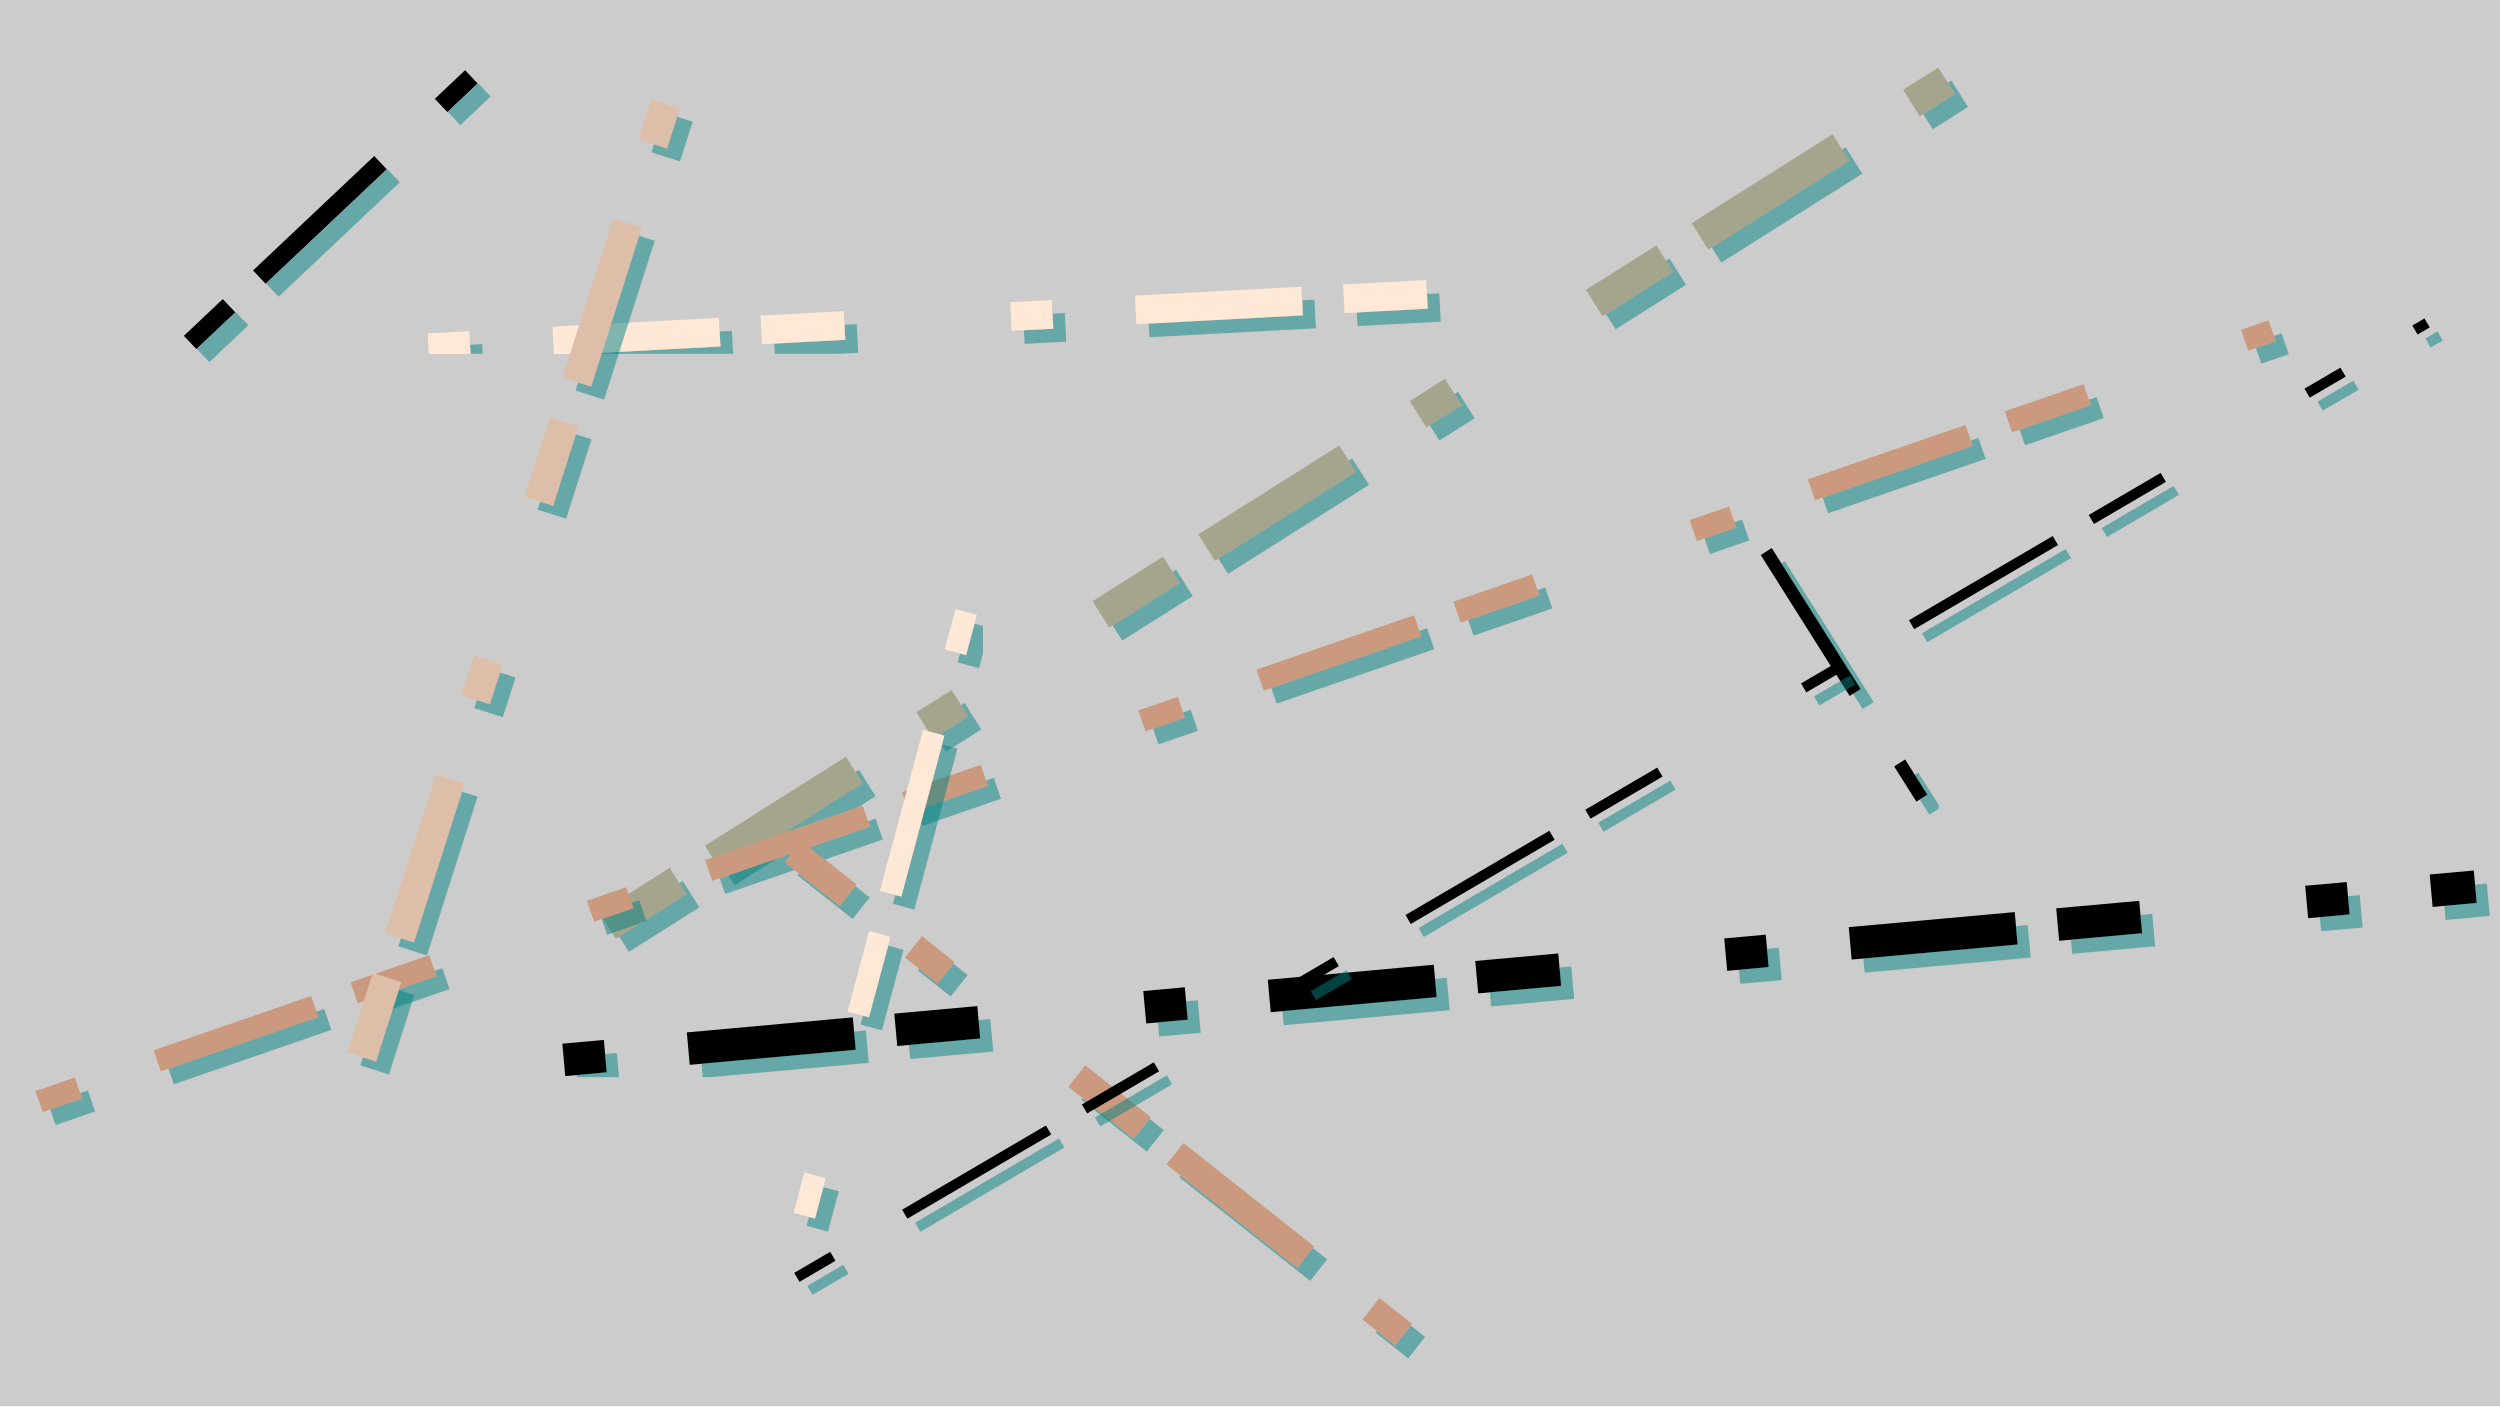
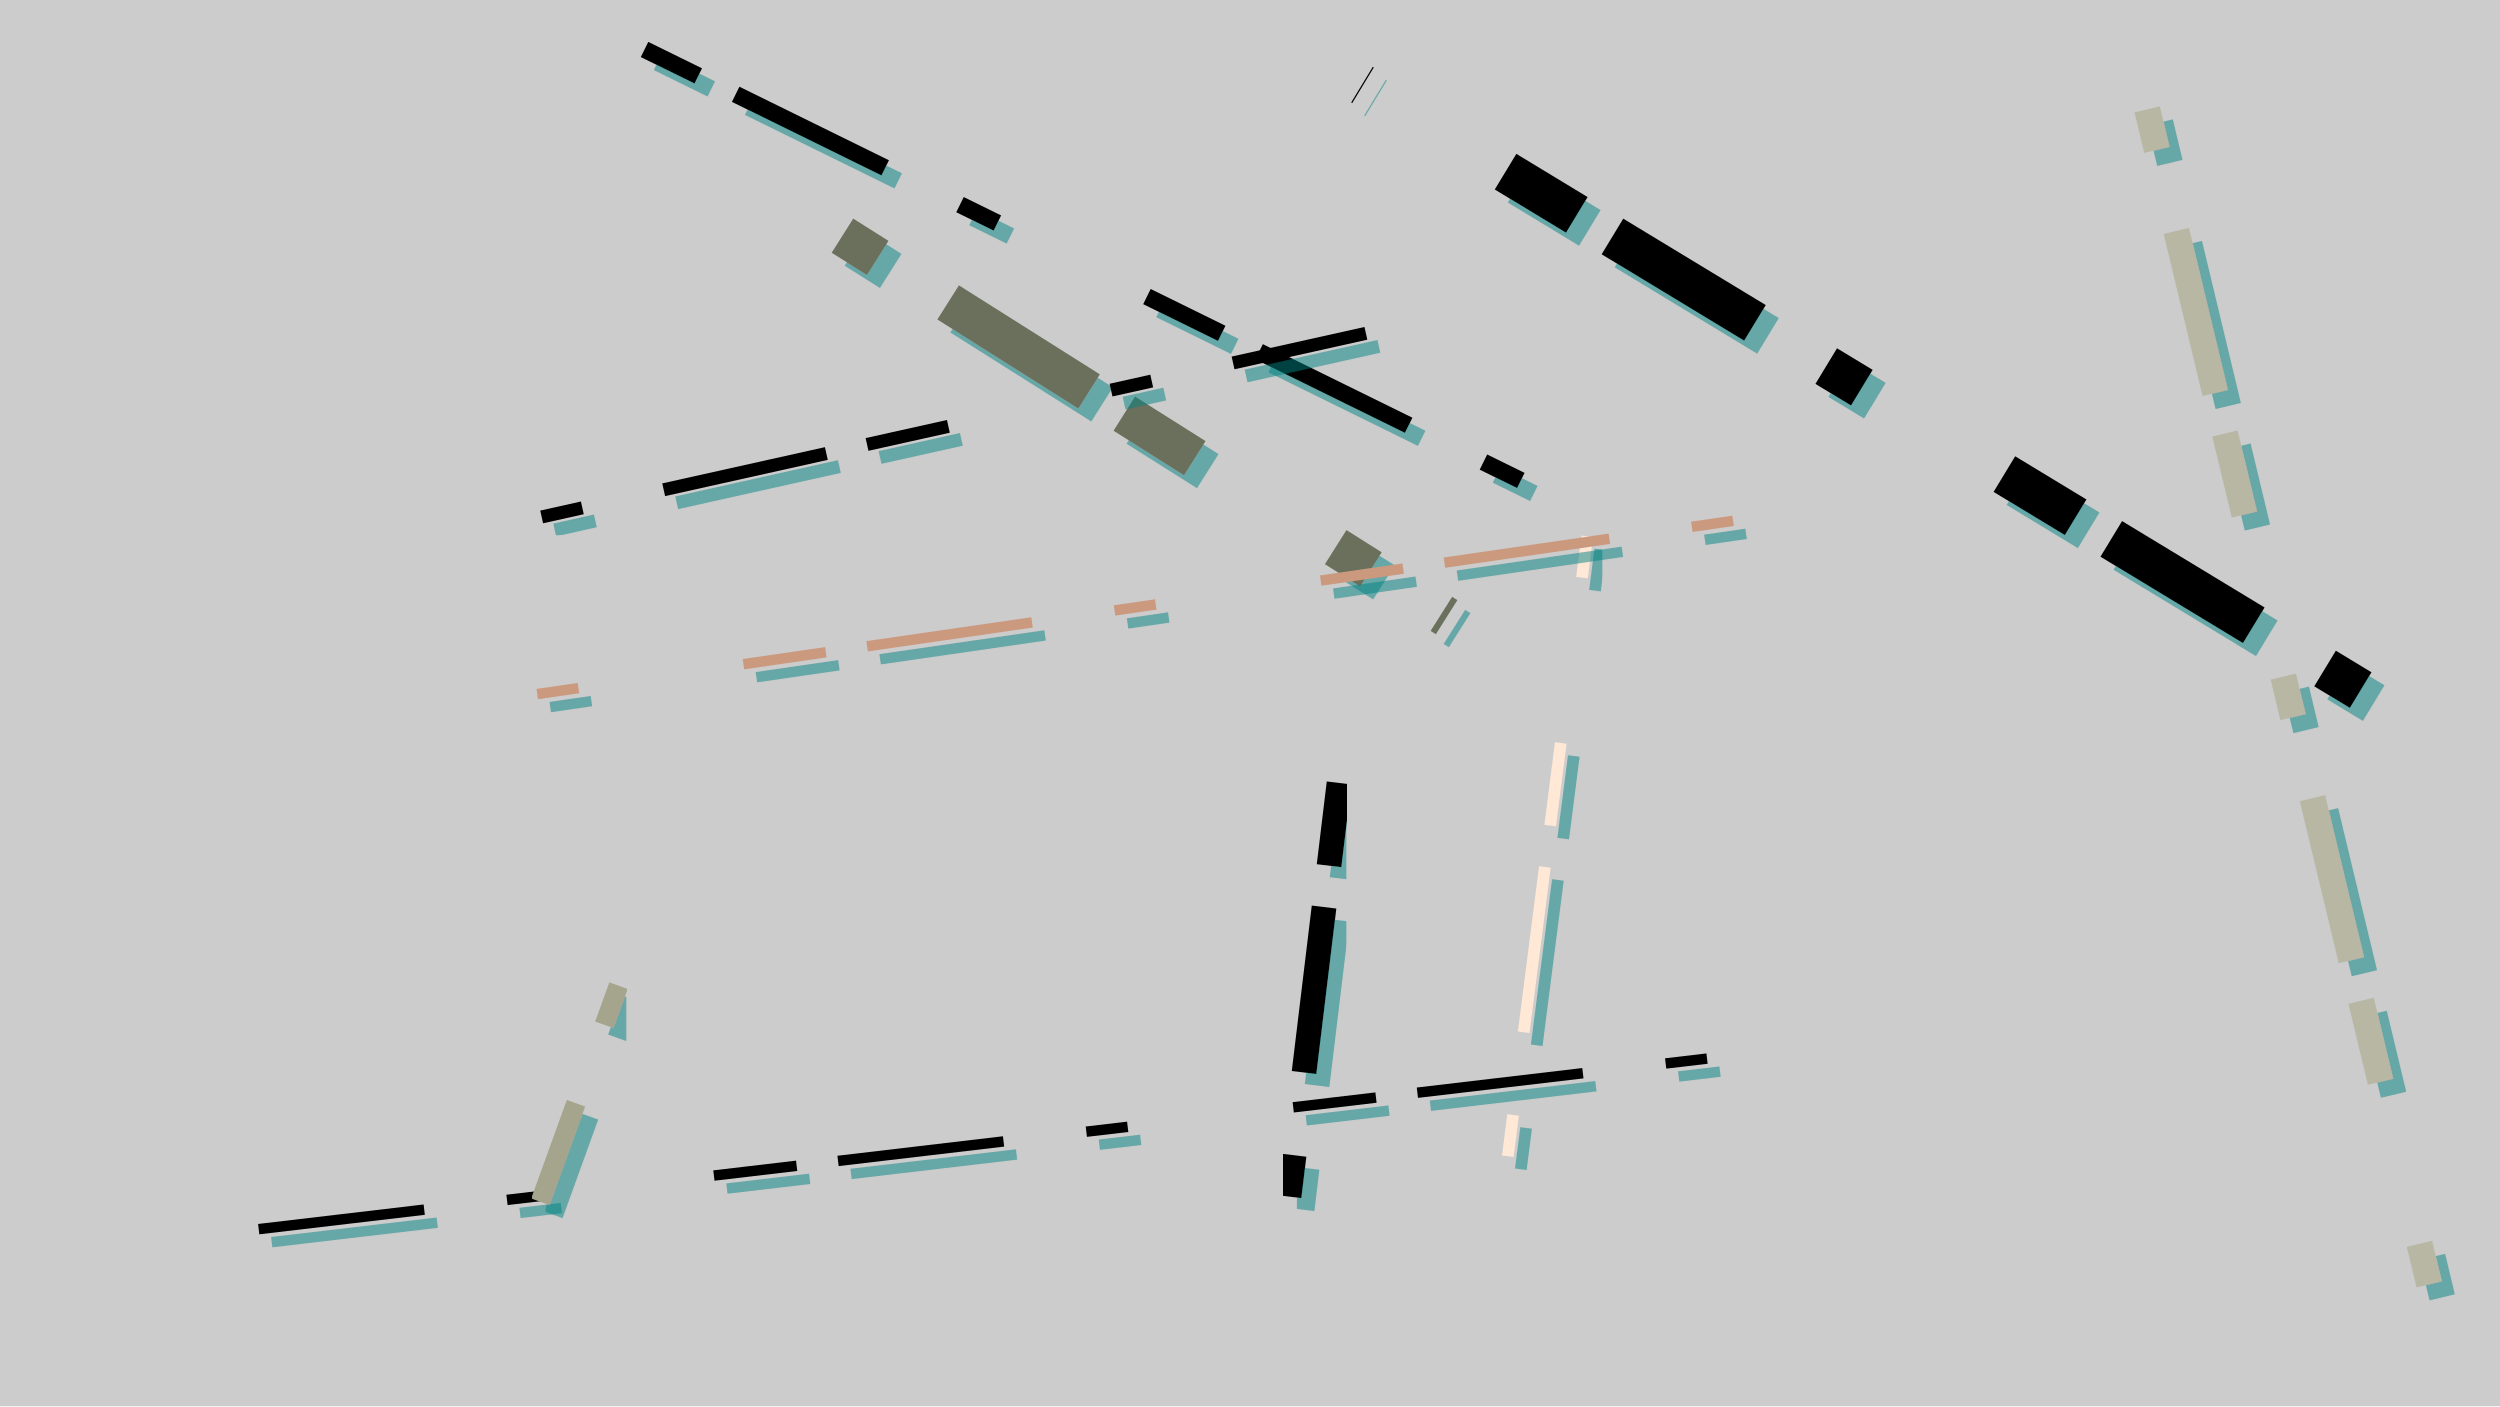
<svg xmlns="http://www.w3.org/2000/svg" viewBox="0 0 1920 1080" stroke="black" stroke-width="4">
  <filter id="shadow" color-interpolation-filters="sRGB">
    <feDropShadow dx="2" dy="2" stdDeviation="2" flood-opacity="0.4" />
  </filter>
  <filter id="shadow2" color-interpolation-filters="sRGB">
    <feDropShadow dx="0" dy="0" stdDeviation="5.5" flood-opacity=".8" />
  </filter>
  <filter id="shadow3" color-interpolation-filters="sRGB">
    <feDropShadow dx="10" dy="10" stdDeviation="0" flood-color="teal" flood-opacity="0.5" />
  </filter>
  <g>
    <rect x="0" y="0" width="100%" height="100%" fill="#ccc" stroke-width="8" stroke="none" />
  </g>
-     ['<line x1="1495" y1="62" x2="441" y2="727" stroke="#a5a58d" stroke-width="24" stroke-dasharray="32 64 128" filter="url(#shadow3)" />', '<line x1="30" y1="846" x2="1745" y2="254" stroke="#cb997e" stroke-width="17" stroke-dasharray="32 64 128" filter="url(#shadow3)" />', '<line x1="742" y1="470" x2="613" y2="951" stroke="#ffe8d6" stroke-width="17" stroke-dasharray="32 64 128" filter="url(#shadow3)" />', '<line x1="1476" y1="613" x2="1346" y2="407" stroke="" stroke-width="10" stroke-dasharray="32 64 128" filter="url(#shadow3)" />', '<line x1="329" y1="267" x2="1209" y2="220" stroke="#ffe8d6" stroke-width="22" stroke-dasharray="32 64 128" filter="url(#shadow3)" />', '<line x1="1078" y1="1025" x2="609" y2="654" stroke="#cb997e" stroke-width="21" stroke-dasharray="32 64 128" filter="url(#shadow3)" />', '<line x1="362" y1="59" x2="146" y2="263" stroke="" stroke-width="14" stroke-dasharray="32 64 128" filter="url(#shadow3)" />', '<line x1="433" y1="814" x2="1901" y2="681" stroke="" stroke-width="25" stroke-dasharray="32 64 128" filter="url(#shadow3)" />', '<line x1="612" y1="981" x2="1864" y2="248" stroke="" stroke-width="8" stroke-dasharray="32 64 128" filter="url(#shadow3)" />', '<line x1="511" y1="80" x2="249" y2="902" stroke="#ddbea9" stroke-width="23" stroke-dasharray="32 64 128" filter="url(#shadow3)" />']</svg>
+     ['<line x1="1649" y1="84" x2="1878" y2="1038" stroke="#b7b7a4" stroke-width="20" stroke-dasharray="32 64 128" filter="url(#shadow3)" />', '<line x1="1311" y1="813" x2="173" y2="947" stroke="" stroke-width="8" stroke-dasharray="32 64 128" filter="url(#shadow3)" />', '<line x1="647" y1="181" x2="1111" y2="474" stroke="#6b705c" stroke-width="31" stroke-dasharray="32 64 128" filter="url(#shadow3)" />', '<line x1="1813" y1="530" x2="1046" y2="65" stroke="" stroke-width="32" stroke-dasharray="32 64 128" filter="url(#shadow3)" />', '<line x1="990" y1="919" x2="1030" y2="588" stroke="" stroke-width="19" stroke-dasharray="32 64 128" filter="url(#shadow3)" />', '<line x1="1168" y1="369" x2="495" y2="38" stroke="" stroke-width="13" stroke-dasharray="32 64 128" filter="url(#shadow3)" />', '<line x1="416" y1="397" x2="1049" y2="256" stroke="" stroke-width="10" stroke-dasharray="32 64 128" filter="url(#shadow3)" />', '<line x1="1158" y1="888" x2="1224" y2="373" stroke="#ffe8d6" stroke-width="9" stroke-dasharray="32 64 128" filter="url(#shadow3)" />', '<line x1="1331" y1="400" x2="399" y2="535" stroke="#cb997e" stroke-width="8" stroke-dasharray="32 64 128" filter="url(#shadow3)" />', '<line x1="475" y1="757" x2="415" y2="923" stroke="#a5a58d" stroke-width="15" stroke-dasharray="32 64 128" filter="url(#shadow3)" />']</svg>
